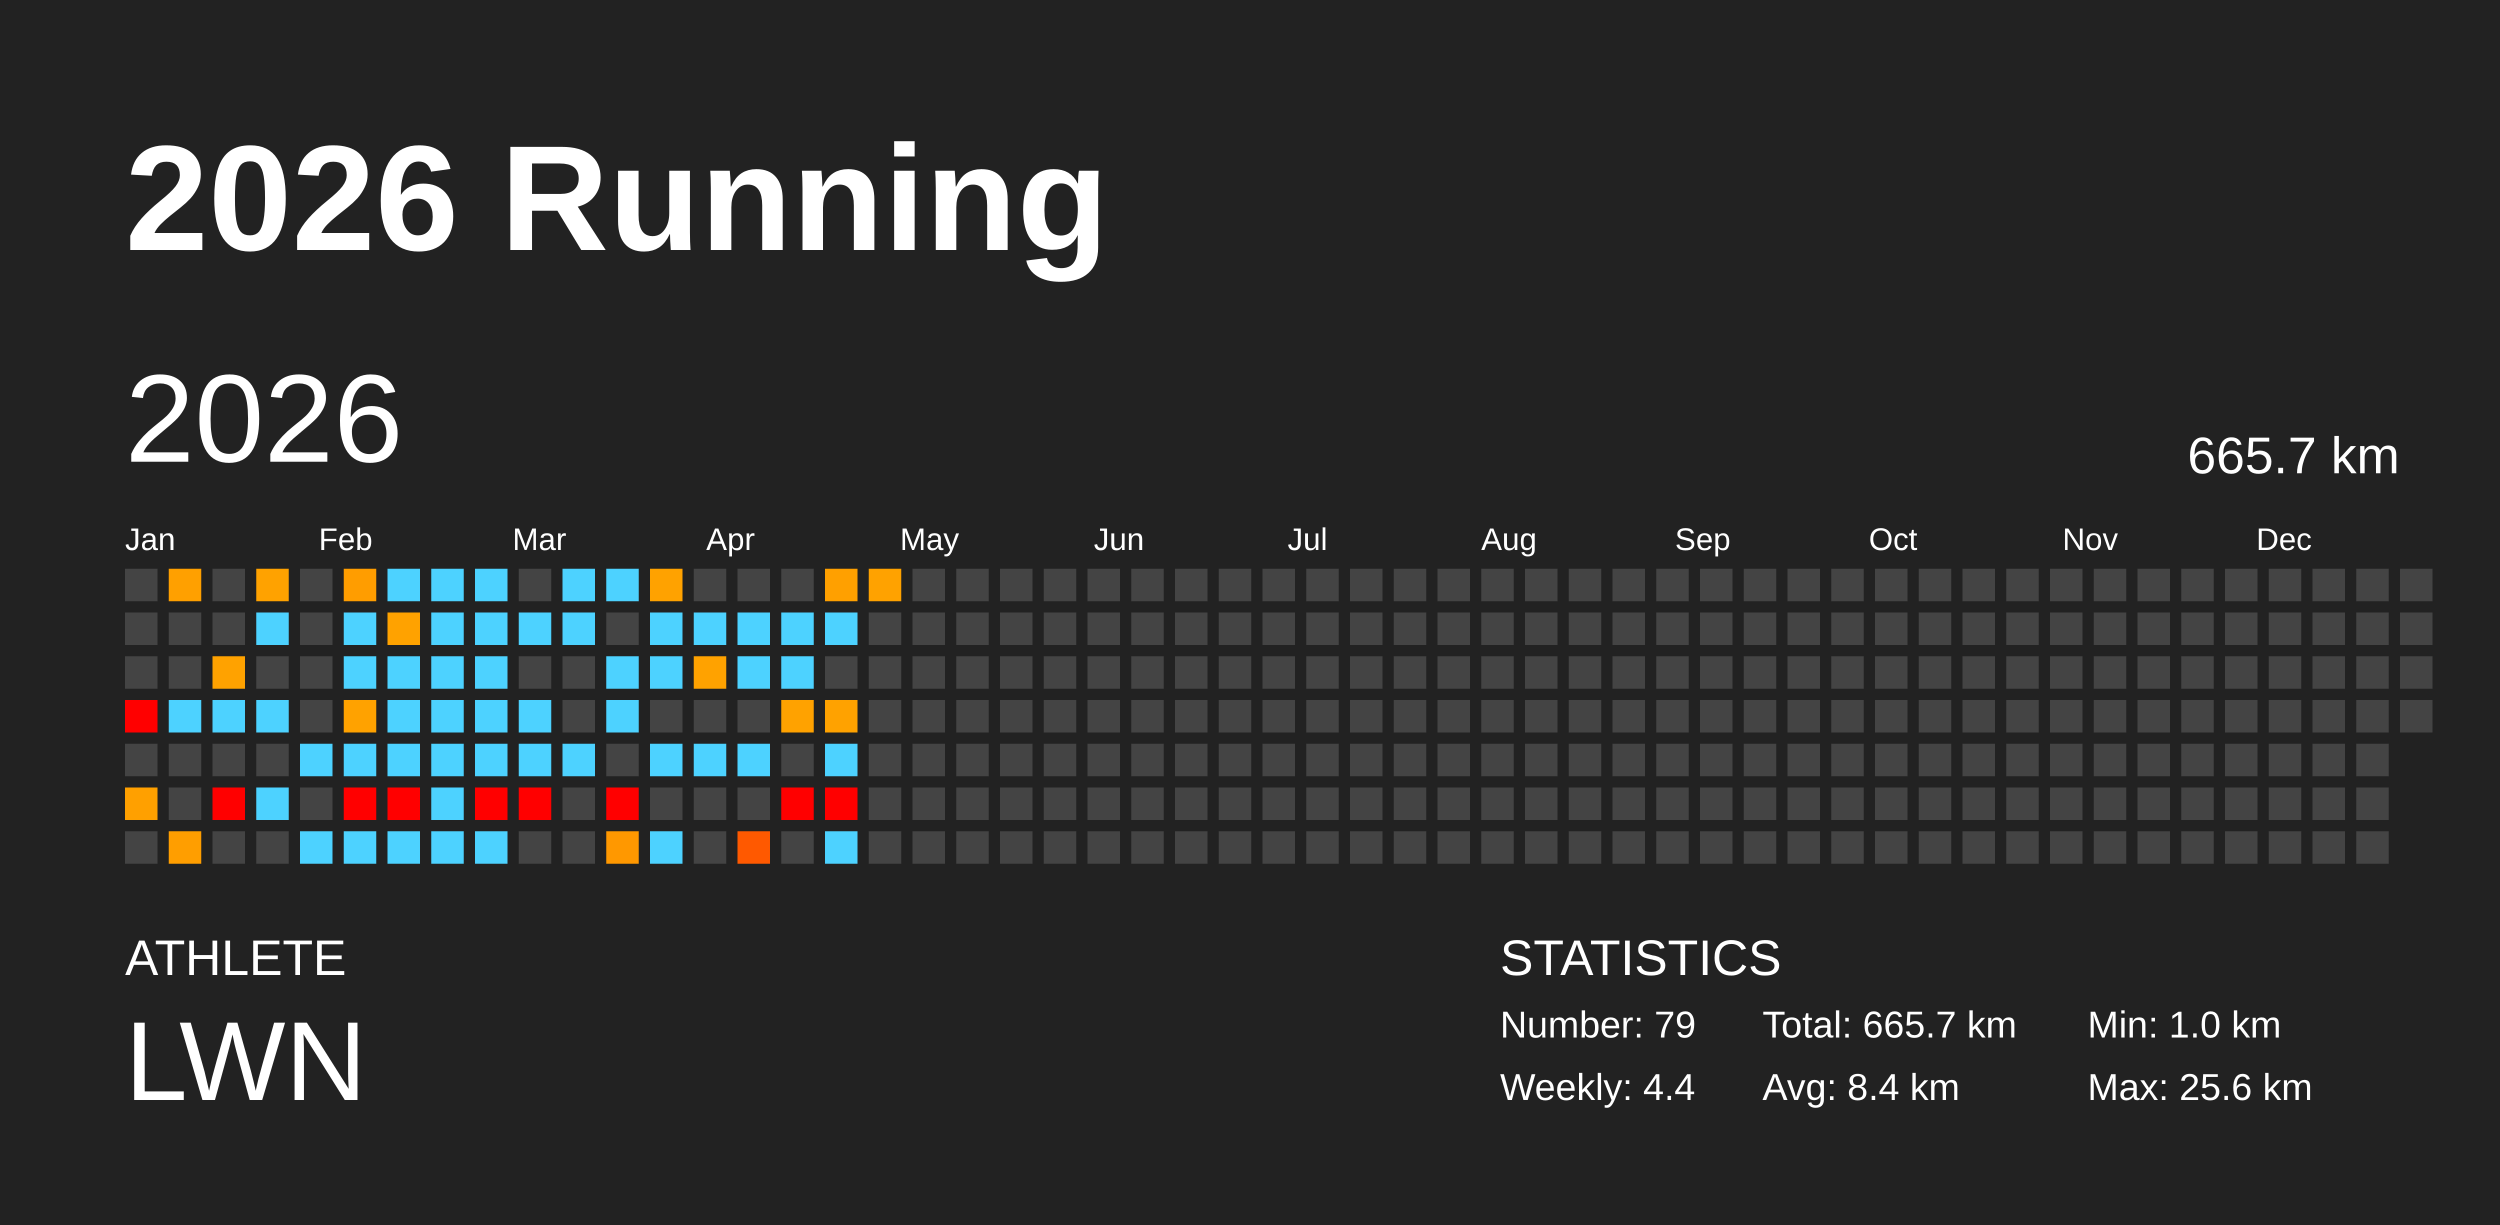
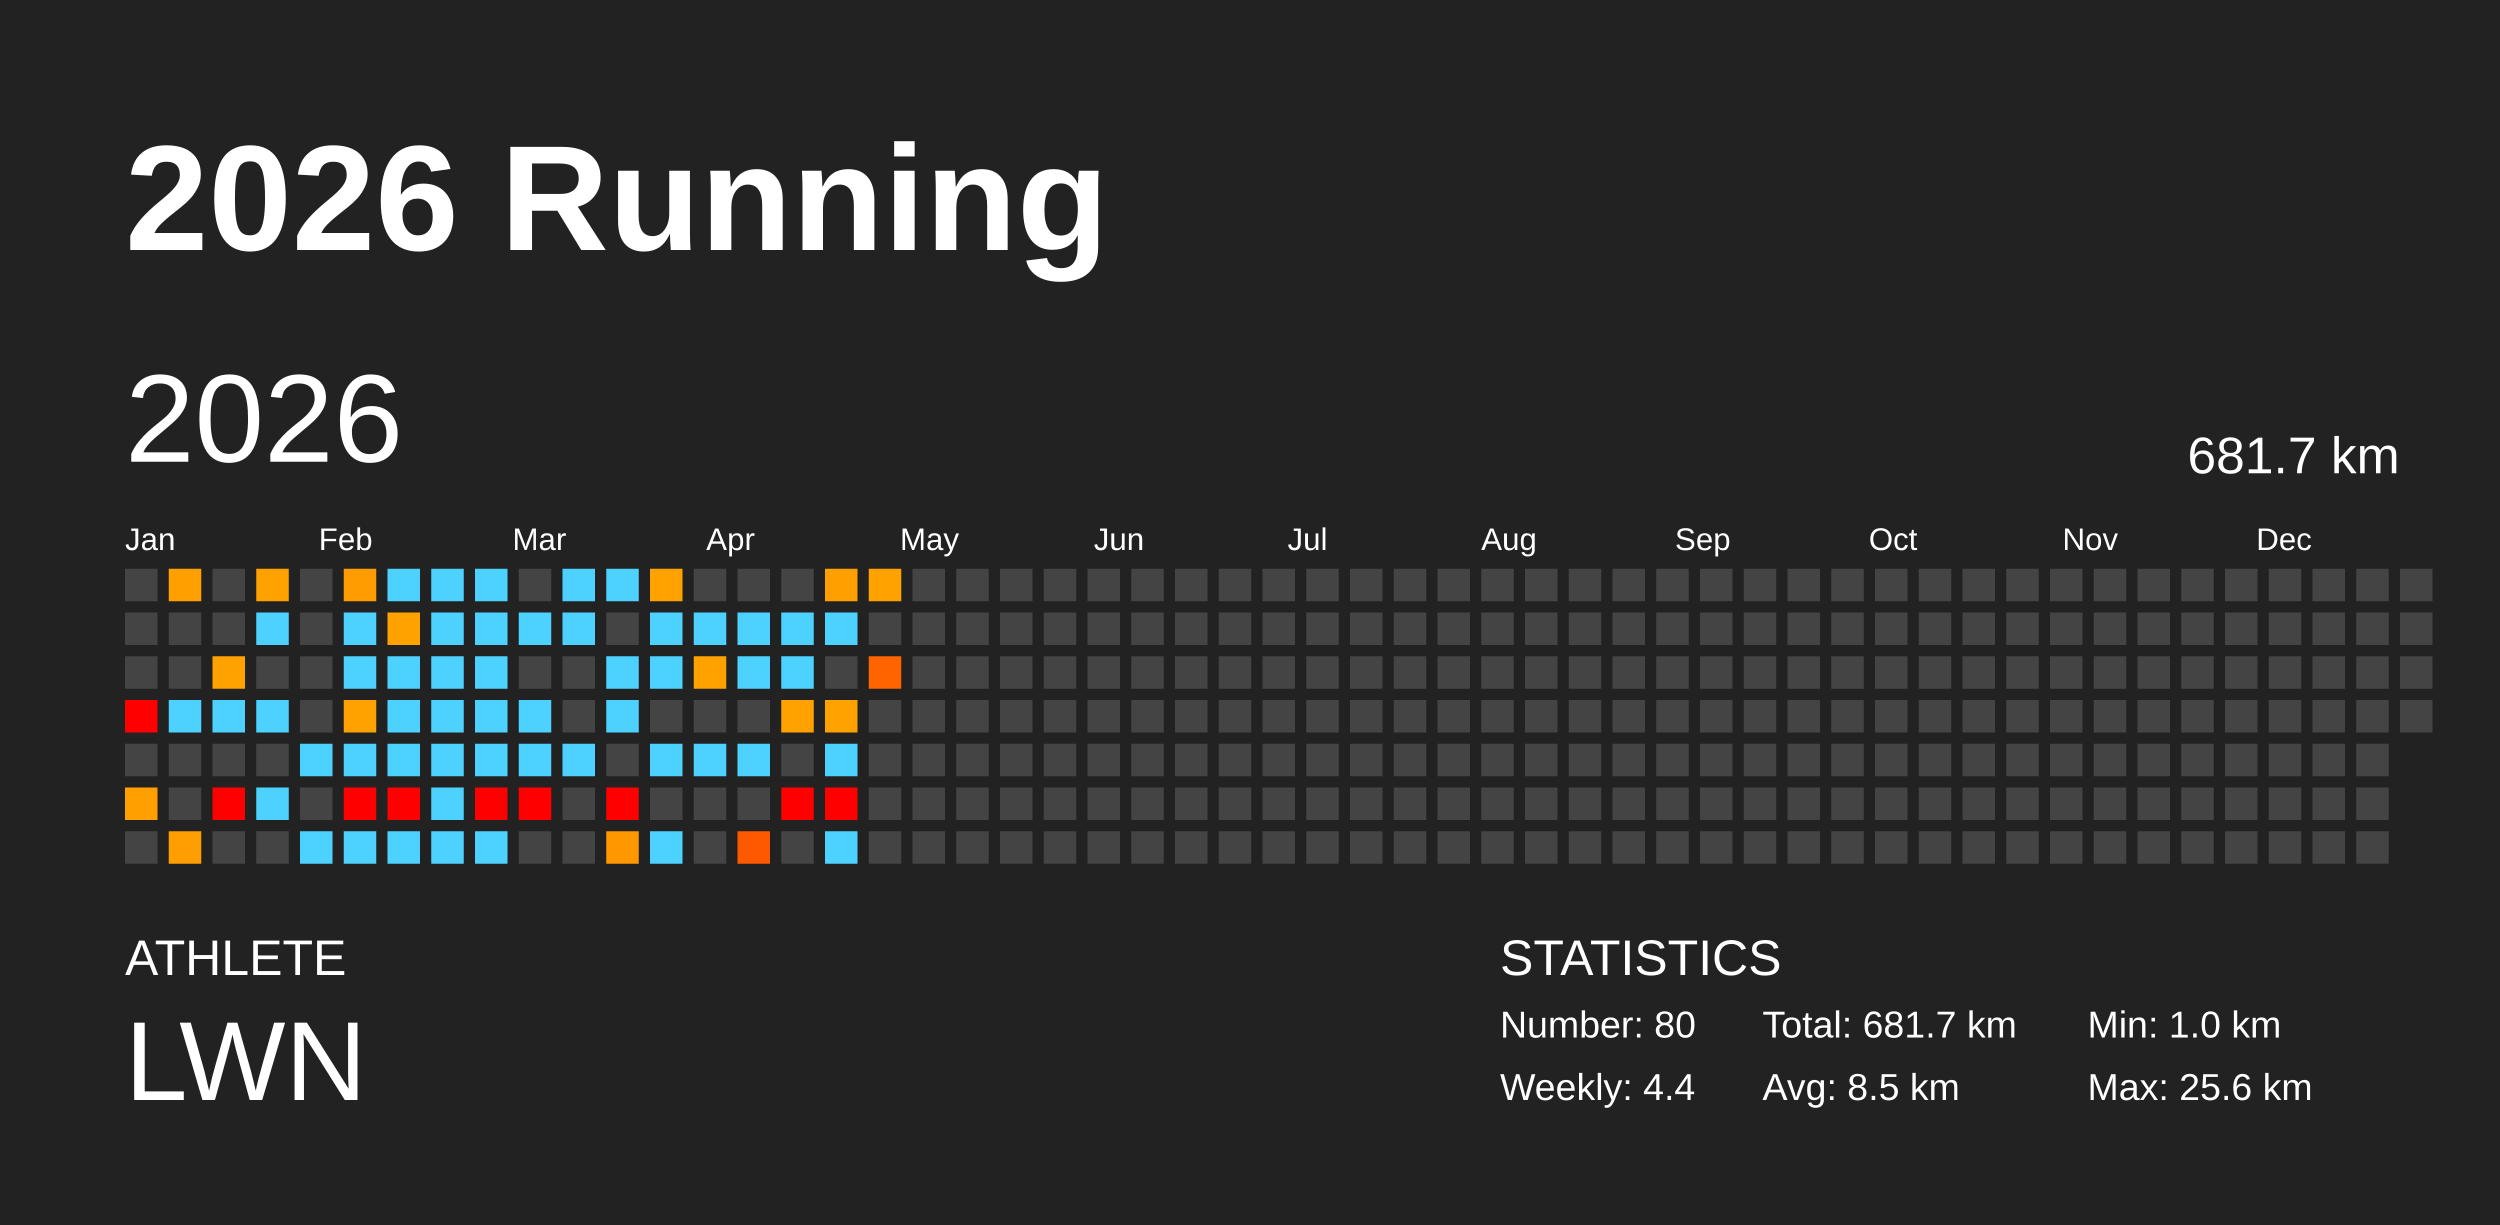
<svg xmlns="http://www.w3.org/2000/svg" baseProfile="full" height="98mm" version="1.1" viewBox="0,0,200,98" width="200mm">
  <defs />
  <rect fill="#222222" height="98" width="200" x="0" y="0" />
  <text fill="#FFFFFF" style="font-size:12px; font-family:Arial; font-weight:bold;" x="10" y="20">2026 Running</text>
  <text fill="#FFFFFF" style="font-size:4px; font-family:Arial" x="10" y="78">ATHLETE</text>
  <text fill="#FFFFFF" style="font-size:9px; font-family:Arial" x="10" y="88">LWN</text>
  <text fill="#FFFFFF" style="font-size:4px; font-family:Arial" x="120" y="78">STATISTICS</text>
-   <text fill="#FFFFFF" style="font-size:3px; font-family:Arial" x="120" y="83">Number: 79</text>
+   <text fill="#FFFFFF" style="font-size:3px; font-family:Arial" x="120" y="83">Number: 80</text>
  <text fill="#FFFFFF" style="font-size:3px; font-family:Arial" x="120" y="88">Weekly: 4.4</text>
-   <text fill="#FFFFFF" style="font-size:3px; font-family:Arial" x="141" y="83">Total: 665.7 km</text>
-   <text fill="#FFFFFF" style="font-size:3px; font-family:Arial" x="141" y="88">Avg: 8.4 km</text>
+   <text fill="#FFFFFF" style="font-size:3px; font-family:Arial" x="141" y="83">Total: 681.7 km</text>
+   <text fill="#FFFFFF" style="font-size:3px; font-family:Arial" x="141" y="88">Avg: 8.5 km</text>
  <text fill="#FFFFFF" style="font-size:3px; font-family:Arial" x="167" y="83">Min: 1.0 km</text>
  <text fill="#FFFFFF" style="font-size:3px; font-family:Arial" x="167" y="88">Max: 25.6 km</text>
  <text dominant-baseline="hanging" fill="#FFFFFF" style="font-size:10.0px; font-family:Arial;" x="10" y="30">2026</text>
-   <text dominant-baseline="hanging" fill="#FFFFFF" style="font-size:4.125px; font-family:Arial;" x="175" y="35">665.7 km</text>
+   <text dominant-baseline="hanging" fill="#FFFFFF" style="font-size:4.125px; font-family:Arial;" x="175" y="35">681.7 km</text>
  <text fill="#FFFFFF" style="font-size:2.5px; font-family:Arial" x="10.0" y="44">Jan</text>
  <text fill="#FFFFFF" style="font-size:2.5px; font-family:Arial" x="25.5" y="44">Feb</text>
  <text fill="#FFFFFF" style="font-size:2.5px; font-family:Arial" x="41.0" y="44">Mar</text>
  <text fill="#FFFFFF" style="font-size:2.5px; font-family:Arial" x="56.5" y="44">Apr</text>
  <text fill="#FFFFFF" style="font-size:2.5px; font-family:Arial" x="72.0" y="44">May</text>
  <text fill="#FFFFFF" style="font-size:2.5px; font-family:Arial" x="87.5" y="44">Jun</text>
  <text fill="#FFFFFF" style="font-size:2.5px; font-family:Arial" x="103.0" y="44">Jul</text>
  <text fill="#FFFFFF" style="font-size:2.5px; font-family:Arial" x="118.5" y="44">Aug</text>
  <text fill="#FFFFFF" style="font-size:2.5px; font-family:Arial" x="134.0" y="44">Sep</text>
  <text fill="#FFFFFF" style="font-size:2.5px; font-family:Arial" x="149.5" y="44">Oct</text>
  <text fill="#FFFFFF" style="font-size:2.5px; font-family:Arial" x="165.0" y="44">Nov</text>
  <text fill="#FFFFFF" style="font-size:2.5px; font-family:Arial" x="180.5" y="44">Dec</text>
  <rect fill="#444444" height="2.6" width="2.6" x="10.0" y="45.5" />
  <rect fill="#444444" height="2.6" width="2.6" x="10.0" y="49.0" />
  <rect fill="#444444" height="2.6" width="2.6" x="10.0" y="52.5" />
  <rect fill="red" height="2.6" width="2.6" x="10.0" y="56.0" />
  <rect fill="#444444" height="2.6" width="2.6" x="10.0" y="59.5" />
  <rect fill="#ffa000" height="2.6" width="2.6" x="10.0" y="63.0" />
  <rect fill="#444444" height="2.6" width="2.6" x="10.0" y="66.5" />
  <rect fill="#ffa000" height="2.6" width="2.6" x="13.5" y="45.5" />
  <rect fill="#444444" height="2.6" width="2.6" x="13.5" y="49.0" />
  <rect fill="#444444" height="2.6" width="2.6" x="13.5" y="52.5" />
  <rect fill="#4dd2ff" height="2.6" width="2.6" x="13.5" y="56.0" />
  <rect fill="#444444" height="2.6" width="2.6" x="13.5" y="59.5" />
  <rect fill="#444444" height="2.6" width="2.6" x="13.5" y="63.0" />
  <rect fill="#ff9e00" height="2.6" width="2.6" x="13.5" y="66.5" />
  <rect fill="#444444" height="2.6" width="2.6" x="17.0" y="45.5" />
  <rect fill="#444444" height="2.6" width="2.6" x="17.0" y="49.0" />
  <rect fill="#ffa200" height="2.6" width="2.6" x="17.0" y="52.5" />
  <rect fill="#4dd2ff" height="2.6" width="2.6" x="17.0" y="56.0" />
  <rect fill="#444444" height="2.6" width="2.6" x="17.0" y="59.5" />
  <rect fill="red" height="2.6" width="2.6" x="17.0" y="63.0" />
  <rect fill="#444444" height="2.6" width="2.6" x="17.0" y="66.5" />
  <rect fill="#ffa200" height="2.6" width="2.6" x="20.5" y="45.5" />
  <rect fill="#4dd2ff" height="2.6" width="2.6" x="20.5" y="49.0" />
  <rect fill="#444444" height="2.6" width="2.6" x="20.5" y="52.5" />
  <rect fill="#4dd2ff" height="2.6" width="2.6" x="20.5" y="56.0" />
  <rect fill="#444444" height="2.6" width="2.6" x="20.5" y="59.5" />
  <rect fill="#4dd2ff" height="2.6" width="2.6" x="20.5" y="63.0" />
  <rect fill="#444444" height="2.6" width="2.6" x="20.5" y="66.5" />
  <rect fill="#444444" height="2.6" width="2.6" x="24.0" y="45.5" />
  <rect fill="#444444" height="2.6" width="2.6" x="24.0" y="49.0" />
  <rect fill="#444444" height="2.6" width="2.6" x="24.0" y="52.5" />
  <rect fill="#444444" height="2.6" width="2.6" x="24.0" y="56.0" />
  <rect fill="#4dd2ff" height="2.6" width="2.6" x="24.0" y="59.5" />
  <rect fill="#444444" height="2.6" width="2.6" x="24.0" y="63.0" />
  <rect fill="#4dd2ff" height="2.6" width="2.6" x="24.0" y="66.5" />
  <rect fill="#ff9d00" height="2.6" width="2.6" x="27.5" y="45.5" />
  <rect fill="#4dd2ff" height="2.6" width="2.6" x="27.5" y="49.0" />
  <rect fill="#4dd2ff" height="2.6" width="2.6" x="27.5" y="52.5" />
  <rect fill="#ffa200" height="2.6" width="2.6" x="27.5" y="56.0" />
  <rect fill="#4dd2ff" height="2.6" width="2.6" x="27.5" y="59.5" />
  <rect fill="red" height="2.6" width="2.6" x="27.5" y="63.0" />
  <rect fill="#4dd2ff" height="2.6" width="2.6" x="27.5" y="66.5" />
  <rect fill="#4dd2ff" height="2.6" width="2.6" x="31.0" y="45.5" />
  <rect fill="#ffa200" height="2.6" width="2.6" x="31.0" y="49.0" />
  <rect fill="#4dd2ff" height="2.6" width="2.6" x="31.0" y="52.5" />
  <rect fill="#4dd2ff" height="2.6" width="2.6" x="31.0" y="56.0" />
  <rect fill="#4dd2ff" height="2.6" width="2.6" x="31.0" y="59.5" />
  <rect fill="red" height="2.6" width="2.6" x="31.0" y="63.0" />
  <rect fill="#4dd2ff" height="2.6" width="2.6" x="31.0" y="66.5" />
  <rect fill="#4dd2ff" height="2.6" width="2.6" x="34.5" y="45.5" />
  <rect fill="#4dd2ff" height="2.6" width="2.6" x="34.5" y="49.0" />
  <rect fill="#4dd2ff" height="2.6" width="2.6" x="34.5" y="52.5" />
  <rect fill="#4dd2ff" height="2.6" width="2.6" x="34.5" y="56.0" />
  <rect fill="#4dd2ff" height="2.6" width="2.6" x="34.5" y="59.5" />
  <rect fill="#4dd2ff" height="2.6" width="2.6" x="34.5" y="63.0" />
  <rect fill="#4dd2ff" height="2.6" width="2.6" x="34.5" y="66.5" />
  <rect fill="#4dd2ff" height="2.6" width="2.6" x="38.0" y="45.5" />
  <rect fill="#4dd2ff" height="2.6" width="2.6" x="38.0" y="49.0" />
  <rect fill="#4dd2ff" height="2.6" width="2.6" x="38.0" y="52.5" />
  <rect fill="#4dd2ff" height="2.6" width="2.6" x="38.0" y="56.0" />
  <rect fill="#4dd2ff" height="2.6" width="2.6" x="38.0" y="59.5" />
  <rect fill="red" height="2.6" width="2.6" x="38.0" y="63.0" />
  <rect fill="#4dd2ff" height="2.6" width="2.6" x="38.0" y="66.5" />
  <rect fill="#444444" height="2.6" width="2.6" x="41.5" y="45.5" />
  <rect fill="#4dd2ff" height="2.6" width="2.6" x="41.5" y="49.0" />
  <rect fill="#444444" height="2.6" width="2.6" x="41.5" y="52.5" />
  <rect fill="#4dd2ff" height="2.6" width="2.6" x="41.5" y="56.0" />
  <rect fill="#4dd2ff" height="2.6" width="2.6" x="41.5" y="59.5" />
  <rect fill="red" height="2.6" width="2.6" x="41.5" y="63.0" />
  <rect fill="#444444" height="2.6" width="2.6" x="41.5" y="66.5" />
  <rect fill="#4dd2ff" height="2.6" width="2.6" x="45.0" y="45.5" />
  <rect fill="#4dd2ff" height="2.6" width="2.6" x="45.0" y="49.0" />
  <rect fill="#444444" height="2.6" width="2.6" x="45.0" y="52.5" />
  <rect fill="#444444" height="2.6" width="2.6" x="45.0" y="56.0" />
  <rect fill="#4dd2ff" height="2.6" width="2.6" x="45.0" y="59.5" />
  <rect fill="#444444" height="2.6" width="2.6" x="45.0" y="63.0" />
  <rect fill="#444444" height="2.6" width="2.6" x="45.0" y="66.5" />
  <rect fill="#4dd2ff" height="2.6" width="2.6" x="48.5" y="45.5" />
  <rect fill="#444444" height="2.6" width="2.6" x="48.5" y="49.0" />
  <rect fill="#4dd2ff" height="2.6" width="2.6" x="48.5" y="52.5" />
  <rect fill="#4dd2ff" height="2.6" width="2.6" x="48.5" y="56.0" />
  <rect fill="#444444" height="2.6" width="2.6" x="48.5" y="59.5" />
  <rect fill="red" height="2.6" width="2.6" x="48.5" y="63.0" />
  <rect fill="#ff9800" height="2.6" width="2.6" x="48.5" y="66.5" />
  <rect fill="#ffa200" height="2.6" width="2.6" x="52.0" y="45.5" />
  <rect fill="#4dd2ff" height="2.6" width="2.6" x="52.0" y="49.0" />
  <rect fill="#4dd2ff" height="2.6" width="2.6" x="52.0" y="52.5" />
  <rect fill="#444444" height="2.6" width="2.6" x="52.0" y="56.0" />
  <rect fill="#4dd2ff" height="2.6" width="2.6" x="52.0" y="59.5" />
  <rect fill="#444444" height="2.6" width="2.6" x="52.0" y="63.0" />
  <rect fill="#4dd2ff" height="2.6" width="2.6" x="52.0" y="66.5" />
  <rect fill="#444444" height="2.6" width="2.6" x="55.5" y="45.5" />
  <rect fill="#4dd2ff" height="2.6" width="2.6" x="55.5" y="49.0" />
  <rect fill="#ffa200" height="2.6" width="2.6" x="55.5" y="52.5" />
  <rect fill="#444444" height="2.6" width="2.6" x="55.5" y="56.0" />
  <rect fill="#4dd2ff" height="2.6" width="2.6" x="55.5" y="59.5" />
  <rect fill="#444444" height="2.6" width="2.6" x="55.5" y="63.0" />
  <rect fill="#444444" height="2.6" width="2.6" x="55.5" y="66.5" />
  <rect fill="#444444" height="2.6" width="2.6" x="59.0" y="45.5" />
  <rect fill="#4dd2ff" height="2.6" width="2.6" x="59.0" y="49.0" />
  <rect fill="#4dd2ff" height="2.6" width="2.6" x="59.0" y="52.5" />
  <rect fill="#444444" height="2.6" width="2.6" x="59.0" y="56.0" />
  <rect fill="#4dd2ff" height="2.6" width="2.6" x="59.0" y="59.5" />
  <rect fill="#444444" height="2.6" width="2.6" x="59.0" y="63.0" />
  <rect fill="#ff5900" height="2.6" width="2.6" x="59.0" y="66.5" />
  <rect fill="#444444" height="2.6" width="2.6" x="62.5" y="45.5" />
  <rect fill="#4dd2ff" height="2.6" width="2.6" x="62.5" y="49.0" />
  <rect fill="#4dd2ff" height="2.6" width="2.6" x="62.5" y="52.5" />
  <rect fill="#ffa200" height="2.6" width="2.6" x="62.5" y="56.0" />
  <rect fill="#444444" height="2.6" width="2.6" x="62.5" y="59.5" />
  <rect fill="red" height="2.6" width="2.6" x="62.5" y="63.0" />
  <rect fill="#444444" height="2.6" width="2.6" x="62.5" y="66.5" />
  <rect fill="#ffa000" height="2.6" width="2.6" x="66.0" y="45.5" />
  <rect fill="#4dd2ff" height="2.6" width="2.6" x="66.0" y="49.0" />
  <rect fill="#444444" height="2.6" width="2.6" x="66.0" y="52.5" />
  <rect fill="#ffa200" height="2.6" width="2.6" x="66.0" y="56.0" />
  <rect fill="#4dd2ff" height="2.6" width="2.6" x="66.0" y="59.5" />
  <rect fill="red" height="2.6" width="2.6" x="66.0" y="63.0" />
  <rect fill="#4dd2ff" height="2.6" width="2.6" x="66.0" y="66.5" />
  <rect fill="#ffa200" height="2.6" width="2.6" x="69.5" y="45.5" />
  <rect fill="#444444" height="2.6" width="2.6" x="69.5" y="49.0" />
-   <rect fill="#444444" height="2.6" width="2.6" x="69.5" y="52.5" />
+   <rect fill="#ff6400" height="2.6" width="2.6" x="69.5" y="52.5" />
  <rect fill="#444444" height="2.6" width="2.6" x="69.5" y="56.0" />
  <rect fill="#444444" height="2.6" width="2.6" x="69.5" y="59.5" />
  <rect fill="#444444" height="2.6" width="2.6" x="69.5" y="63.0" />
  <rect fill="#444444" height="2.6" width="2.6" x="69.5" y="66.5" />
  <rect fill="#444444" height="2.6" width="2.6" x="73.0" y="45.5" />
  <rect fill="#444444" height="2.6" width="2.6" x="73.0" y="49.0" />
  <rect fill="#444444" height="2.6" width="2.6" x="73.0" y="52.5" />
  <rect fill="#444444" height="2.6" width="2.6" x="73.0" y="56.0" />
  <rect fill="#444444" height="2.6" width="2.6" x="73.0" y="59.5" />
  <rect fill="#444444" height="2.6" width="2.6" x="73.0" y="63.0" />
  <rect fill="#444444" height="2.6" width="2.6" x="73.0" y="66.5" />
  <rect fill="#444444" height="2.6" width="2.6" x="76.5" y="45.5" />
  <rect fill="#444444" height="2.6" width="2.6" x="76.5" y="49.0" />
  <rect fill="#444444" height="2.6" width="2.6" x="76.5" y="52.5" />
  <rect fill="#444444" height="2.6" width="2.6" x="76.5" y="56.0" />
  <rect fill="#444444" height="2.6" width="2.6" x="76.5" y="59.5" />
  <rect fill="#444444" height="2.6" width="2.6" x="76.5" y="63.0" />
  <rect fill="#444444" height="2.6" width="2.6" x="76.5" y="66.5" />
  <rect fill="#444444" height="2.6" width="2.6" x="80.0" y="45.5" />
  <rect fill="#444444" height="2.6" width="2.6" x="80.0" y="49.0" />
  <rect fill="#444444" height="2.6" width="2.6" x="80.0" y="52.5" />
  <rect fill="#444444" height="2.6" width="2.6" x="80.0" y="56.0" />
  <rect fill="#444444" height="2.6" width="2.6" x="80.0" y="59.5" />
  <rect fill="#444444" height="2.6" width="2.6" x="80.0" y="63.0" />
  <rect fill="#444444" height="2.6" width="2.6" x="80.0" y="66.5" />
  <rect fill="#444444" height="2.6" width="2.6" x="83.5" y="45.5" />
  <rect fill="#444444" height="2.6" width="2.6" x="83.5" y="49.0" />
  <rect fill="#444444" height="2.6" width="2.6" x="83.5" y="52.5" />
  <rect fill="#444444" height="2.6" width="2.6" x="83.5" y="56.0" />
  <rect fill="#444444" height="2.6" width="2.6" x="83.5" y="59.5" />
  <rect fill="#444444" height="2.6" width="2.6" x="83.5" y="63.0" />
  <rect fill="#444444" height="2.6" width="2.6" x="83.5" y="66.5" />
  <rect fill="#444444" height="2.6" width="2.6" x="87.0" y="45.5" />
  <rect fill="#444444" height="2.6" width="2.6" x="87.0" y="49.0" />
  <rect fill="#444444" height="2.6" width="2.6" x="87.0" y="52.5" />
  <rect fill="#444444" height="2.6" width="2.6" x="87.0" y="56.0" />
  <rect fill="#444444" height="2.6" width="2.6" x="87.0" y="59.5" />
  <rect fill="#444444" height="2.6" width="2.6" x="87.0" y="63.0" />
  <rect fill="#444444" height="2.6" width="2.6" x="87.0" y="66.5" />
  <rect fill="#444444" height="2.6" width="2.6" x="90.5" y="45.5" />
  <rect fill="#444444" height="2.6" width="2.6" x="90.5" y="49.0" />
  <rect fill="#444444" height="2.6" width="2.6" x="90.5" y="52.5" />
  <rect fill="#444444" height="2.6" width="2.6" x="90.5" y="56.0" />
  <rect fill="#444444" height="2.6" width="2.6" x="90.5" y="59.5" />
  <rect fill="#444444" height="2.6" width="2.6" x="90.5" y="63.0" />
  <rect fill="#444444" height="2.6" width="2.6" x="90.5" y="66.5" />
  <rect fill="#444444" height="2.6" width="2.6" x="94.0" y="45.5" />
  <rect fill="#444444" height="2.6" width="2.6" x="94.0" y="49.0" />
  <rect fill="#444444" height="2.6" width="2.6" x="94.0" y="52.5" />
  <rect fill="#444444" height="2.6" width="2.6" x="94.0" y="56.0" />
  <rect fill="#444444" height="2.6" width="2.6" x="94.0" y="59.5" />
  <rect fill="#444444" height="2.6" width="2.6" x="94.0" y="63.0" />
  <rect fill="#444444" height="2.6" width="2.6" x="94.0" y="66.5" />
  <rect fill="#444444" height="2.6" width="2.6" x="97.5" y="45.5" />
  <rect fill="#444444" height="2.6" width="2.6" x="97.5" y="49.0" />
  <rect fill="#444444" height="2.6" width="2.6" x="97.5" y="52.5" />
  <rect fill="#444444" height="2.6" width="2.6" x="97.5" y="56.0" />
  <rect fill="#444444" height="2.6" width="2.6" x="97.5" y="59.5" />
  <rect fill="#444444" height="2.6" width="2.6" x="97.5" y="63.0" />
  <rect fill="#444444" height="2.6" width="2.6" x="97.5" y="66.5" />
  <rect fill="#444444" height="2.6" width="2.6" x="101.0" y="45.5" />
  <rect fill="#444444" height="2.6" width="2.6" x="101.0" y="49.0" />
  <rect fill="#444444" height="2.6" width="2.6" x="101.0" y="52.5" />
  <rect fill="#444444" height="2.6" width="2.6" x="101.0" y="56.0" />
  <rect fill="#444444" height="2.6" width="2.6" x="101.0" y="59.5" />
  <rect fill="#444444" height="2.6" width="2.6" x="101.0" y="63.0" />
  <rect fill="#444444" height="2.6" width="2.6" x="101.0" y="66.5" />
  <rect fill="#444444" height="2.6" width="2.6" x="104.5" y="45.5" />
  <rect fill="#444444" height="2.6" width="2.6" x="104.5" y="49.0" />
  <rect fill="#444444" height="2.6" width="2.6" x="104.5" y="52.5" />
  <rect fill="#444444" height="2.6" width="2.6" x="104.5" y="56.0" />
  <rect fill="#444444" height="2.6" width="2.6" x="104.5" y="59.5" />
  <rect fill="#444444" height="2.6" width="2.6" x="104.5" y="63.0" />
  <rect fill="#444444" height="2.6" width="2.6" x="104.5" y="66.5" />
  <rect fill="#444444" height="2.6" width="2.6" x="108.0" y="45.5" />
  <rect fill="#444444" height="2.6" width="2.6" x="108.0" y="49.0" />
  <rect fill="#444444" height="2.6" width="2.6" x="108.0" y="52.5" />
  <rect fill="#444444" height="2.6" width="2.6" x="108.0" y="56.0" />
  <rect fill="#444444" height="2.6" width="2.6" x="108.0" y="59.5" />
  <rect fill="#444444" height="2.6" width="2.6" x="108.0" y="63.0" />
  <rect fill="#444444" height="2.6" width="2.6" x="108.0" y="66.5" />
  <rect fill="#444444" height="2.6" width="2.6" x="111.5" y="45.5" />
  <rect fill="#444444" height="2.6" width="2.6" x="111.5" y="49.0" />
  <rect fill="#444444" height="2.6" width="2.6" x="111.5" y="52.5" />
  <rect fill="#444444" height="2.6" width="2.6" x="111.5" y="56.0" />
  <rect fill="#444444" height="2.6" width="2.6" x="111.5" y="59.5" />
  <rect fill="#444444" height="2.6" width="2.6" x="111.5" y="63.0" />
  <rect fill="#444444" height="2.6" width="2.6" x="111.5" y="66.5" />
  <rect fill="#444444" height="2.6" width="2.6" x="115.0" y="45.5" />
  <rect fill="#444444" height="2.6" width="2.6" x="115.0" y="49.0" />
  <rect fill="#444444" height="2.6" width="2.6" x="115.0" y="52.5" />
  <rect fill="#444444" height="2.6" width="2.6" x="115.0" y="56.0" />
  <rect fill="#444444" height="2.6" width="2.6" x="115.0" y="59.5" />
  <rect fill="#444444" height="2.6" width="2.6" x="115.0" y="63.0" />
  <rect fill="#444444" height="2.6" width="2.6" x="115.0" y="66.5" />
  <rect fill="#444444" height="2.6" width="2.6" x="118.5" y="45.5" />
  <rect fill="#444444" height="2.6" width="2.6" x="118.5" y="49.0" />
  <rect fill="#444444" height="2.6" width="2.6" x="118.5" y="52.5" />
  <rect fill="#444444" height="2.6" width="2.6" x="118.5" y="56.0" />
  <rect fill="#444444" height="2.6" width="2.6" x="118.5" y="59.5" />
  <rect fill="#444444" height="2.6" width="2.6" x="118.5" y="63.0" />
  <rect fill="#444444" height="2.6" width="2.6" x="118.5" y="66.5" />
  <rect fill="#444444" height="2.6" width="2.6" x="122.0" y="45.5" />
  <rect fill="#444444" height="2.6" width="2.6" x="122.0" y="49.0" />
  <rect fill="#444444" height="2.6" width="2.6" x="122.0" y="52.5" />
  <rect fill="#444444" height="2.6" width="2.6" x="122.0" y="56.0" />
  <rect fill="#444444" height="2.6" width="2.6" x="122.0" y="59.5" />
  <rect fill="#444444" height="2.6" width="2.6" x="122.0" y="63.0" />
  <rect fill="#444444" height="2.6" width="2.6" x="122.0" y="66.5" />
  <rect fill="#444444" height="2.6" width="2.6" x="125.5" y="45.5" />
  <rect fill="#444444" height="2.6" width="2.6" x="125.5" y="49.0" />
  <rect fill="#444444" height="2.6" width="2.6" x="125.5" y="52.5" />
  <rect fill="#444444" height="2.6" width="2.6" x="125.5" y="56.0" />
  <rect fill="#444444" height="2.6" width="2.6" x="125.5" y="59.5" />
  <rect fill="#444444" height="2.6" width="2.6" x="125.5" y="63.0" />
  <rect fill="#444444" height="2.6" width="2.6" x="125.5" y="66.5" />
  <rect fill="#444444" height="2.6" width="2.6" x="129.0" y="45.5" />
  <rect fill="#444444" height="2.6" width="2.6" x="129.0" y="49.0" />
  <rect fill="#444444" height="2.6" width="2.6" x="129.0" y="52.5" />
  <rect fill="#444444" height="2.6" width="2.6" x="129.0" y="56.0" />
  <rect fill="#444444" height="2.6" width="2.6" x="129.0" y="59.5" />
  <rect fill="#444444" height="2.6" width="2.6" x="129.0" y="63.0" />
  <rect fill="#444444" height="2.6" width="2.6" x="129.0" y="66.5" />
  <rect fill="#444444" height="2.6" width="2.6" x="132.5" y="45.5" />
  <rect fill="#444444" height="2.6" width="2.6" x="132.5" y="49.0" />
  <rect fill="#444444" height="2.6" width="2.6" x="132.5" y="52.5" />
  <rect fill="#444444" height="2.6" width="2.6" x="132.5" y="56.0" />
  <rect fill="#444444" height="2.6" width="2.6" x="132.5" y="59.5" />
  <rect fill="#444444" height="2.6" width="2.6" x="132.5" y="63.0" />
  <rect fill="#444444" height="2.6" width="2.6" x="132.5" y="66.5" />
  <rect fill="#444444" height="2.6" width="2.6" x="136.0" y="45.5" />
  <rect fill="#444444" height="2.6" width="2.6" x="136.0" y="49.0" />
  <rect fill="#444444" height="2.6" width="2.6" x="136.0" y="52.5" />
  <rect fill="#444444" height="2.6" width="2.6" x="136.0" y="56.0" />
  <rect fill="#444444" height="2.6" width="2.6" x="136.0" y="59.5" />
  <rect fill="#444444" height="2.6" width="2.6" x="136.0" y="63.0" />
  <rect fill="#444444" height="2.6" width="2.6" x="136.0" y="66.5" />
  <rect fill="#444444" height="2.6" width="2.6" x="139.5" y="45.5" />
  <rect fill="#444444" height="2.6" width="2.6" x="139.5" y="49.0" />
  <rect fill="#444444" height="2.6" width="2.6" x="139.5" y="52.5" />
  <rect fill="#444444" height="2.6" width="2.6" x="139.5" y="56.0" />
  <rect fill="#444444" height="2.6" width="2.6" x="139.5" y="59.5" />
  <rect fill="#444444" height="2.6" width="2.6" x="139.5" y="63.0" />
  <rect fill="#444444" height="2.6" width="2.6" x="139.5" y="66.5" />
  <rect fill="#444444" height="2.6" width="2.6" x="143.0" y="45.5" />
  <rect fill="#444444" height="2.6" width="2.6" x="143.0" y="49.0" />
  <rect fill="#444444" height="2.6" width="2.6" x="143.0" y="52.5" />
  <rect fill="#444444" height="2.6" width="2.6" x="143.0" y="56.0" />
  <rect fill="#444444" height="2.6" width="2.6" x="143.0" y="59.5" />
  <rect fill="#444444" height="2.6" width="2.6" x="143.0" y="63.0" />
  <rect fill="#444444" height="2.6" width="2.6" x="143.0" y="66.5" />
  <rect fill="#444444" height="2.6" width="2.6" x="146.5" y="45.5" />
  <rect fill="#444444" height="2.6" width="2.6" x="146.5" y="49.0" />
  <rect fill="#444444" height="2.6" width="2.6" x="146.5" y="52.5" />
  <rect fill="#444444" height="2.6" width="2.6" x="146.5" y="56.0" />
  <rect fill="#444444" height="2.6" width="2.6" x="146.5" y="59.5" />
  <rect fill="#444444" height="2.6" width="2.6" x="146.5" y="63.0" />
  <rect fill="#444444" height="2.6" width="2.6" x="146.5" y="66.5" />
  <rect fill="#444444" height="2.6" width="2.6" x="150.0" y="45.5" />
  <rect fill="#444444" height="2.6" width="2.6" x="150.0" y="49.0" />
  <rect fill="#444444" height="2.6" width="2.6" x="150.0" y="52.5" />
  <rect fill="#444444" height="2.6" width="2.6" x="150.0" y="56.0" />
  <rect fill="#444444" height="2.6" width="2.6" x="150.0" y="59.5" />
  <rect fill="#444444" height="2.6" width="2.6" x="150.0" y="63.0" />
  <rect fill="#444444" height="2.6" width="2.6" x="150.0" y="66.5" />
  <rect fill="#444444" height="2.6" width="2.6" x="153.5" y="45.5" />
  <rect fill="#444444" height="2.6" width="2.6" x="153.5" y="49.0" />
  <rect fill="#444444" height="2.6" width="2.6" x="153.5" y="52.5" />
  <rect fill="#444444" height="2.6" width="2.6" x="153.5" y="56.0" />
  <rect fill="#444444" height="2.6" width="2.6" x="153.5" y="59.5" />
  <rect fill="#444444" height="2.6" width="2.6" x="153.5" y="63.0" />
  <rect fill="#444444" height="2.6" width="2.6" x="153.5" y="66.5" />
  <rect fill="#444444" height="2.6" width="2.6" x="157.0" y="45.5" />
  <rect fill="#444444" height="2.6" width="2.6" x="157.0" y="49.0" />
  <rect fill="#444444" height="2.6" width="2.6" x="157.0" y="52.5" />
  <rect fill="#444444" height="2.6" width="2.6" x="157.0" y="56.0" />
  <rect fill="#444444" height="2.6" width="2.6" x="157.0" y="59.5" />
  <rect fill="#444444" height="2.6" width="2.6" x="157.0" y="63.0" />
  <rect fill="#444444" height="2.6" width="2.6" x="157.0" y="66.5" />
  <rect fill="#444444" height="2.6" width="2.6" x="160.5" y="45.5" />
  <rect fill="#444444" height="2.6" width="2.6" x="160.5" y="49.0" />
  <rect fill="#444444" height="2.6" width="2.6" x="160.5" y="52.5" />
  <rect fill="#444444" height="2.6" width="2.6" x="160.5" y="56.0" />
  <rect fill="#444444" height="2.6" width="2.6" x="160.5" y="59.5" />
  <rect fill="#444444" height="2.6" width="2.6" x="160.5" y="63.0" />
  <rect fill="#444444" height="2.6" width="2.6" x="160.5" y="66.5" />
  <rect fill="#444444" height="2.6" width="2.6" x="164.0" y="45.5" />
  <rect fill="#444444" height="2.6" width="2.6" x="164.0" y="49.0" />
  <rect fill="#444444" height="2.6" width="2.6" x="164.0" y="52.5" />
  <rect fill="#444444" height="2.6" width="2.6" x="164.0" y="56.0" />
  <rect fill="#444444" height="2.6" width="2.6" x="164.0" y="59.5" />
  <rect fill="#444444" height="2.6" width="2.6" x="164.0" y="63.0" />
  <rect fill="#444444" height="2.6" width="2.6" x="164.0" y="66.5" />
  <rect fill="#444444" height="2.6" width="2.6" x="167.5" y="45.5" />
  <rect fill="#444444" height="2.6" width="2.6" x="167.5" y="49.0" />
  <rect fill="#444444" height="2.6" width="2.6" x="167.5" y="52.5" />
  <rect fill="#444444" height="2.6" width="2.6" x="167.5" y="56.0" />
  <rect fill="#444444" height="2.6" width="2.6" x="167.5" y="59.5" />
  <rect fill="#444444" height="2.6" width="2.6" x="167.5" y="63.0" />
  <rect fill="#444444" height="2.6" width="2.6" x="167.5" y="66.5" />
  <rect fill="#444444" height="2.6" width="2.6" x="171.0" y="45.5" />
  <rect fill="#444444" height="2.6" width="2.6" x="171.0" y="49.0" />
  <rect fill="#444444" height="2.6" width="2.6" x="171.0" y="52.5" />
  <rect fill="#444444" height="2.6" width="2.6" x="171.0" y="56.0" />
  <rect fill="#444444" height="2.6" width="2.6" x="171.0" y="59.5" />
  <rect fill="#444444" height="2.6" width="2.6" x="171.0" y="63.0" />
  <rect fill="#444444" height="2.6" width="2.6" x="171.0" y="66.5" />
  <rect fill="#444444" height="2.6" width="2.6" x="174.5" y="45.5" />
  <rect fill="#444444" height="2.6" width="2.6" x="174.5" y="49.0" />
  <rect fill="#444444" height="2.6" width="2.6" x="174.5" y="52.5" />
  <rect fill="#444444" height="2.6" width="2.6" x="174.5" y="56.0" />
  <rect fill="#444444" height="2.6" width="2.6" x="174.5" y="59.5" />
  <rect fill="#444444" height="2.6" width="2.6" x="174.5" y="63.0" />
  <rect fill="#444444" height="2.6" width="2.6" x="174.5" y="66.5" />
  <rect fill="#444444" height="2.6" width="2.6" x="178.0" y="45.5" />
  <rect fill="#444444" height="2.6" width="2.6" x="178.0" y="49.0" />
  <rect fill="#444444" height="2.6" width="2.6" x="178.0" y="52.5" />
  <rect fill="#444444" height="2.6" width="2.6" x="178.0" y="56.0" />
  <rect fill="#444444" height="2.6" width="2.6" x="178.0" y="59.5" />
  <rect fill="#444444" height="2.6" width="2.6" x="178.0" y="63.0" />
  <rect fill="#444444" height="2.6" width="2.6" x="178.0" y="66.5" />
  <rect fill="#444444" height="2.6" width="2.6" x="181.5" y="45.5" />
  <rect fill="#444444" height="2.6" width="2.6" x="181.5" y="49.0" />
  <rect fill="#444444" height="2.6" width="2.6" x="181.5" y="52.5" />
  <rect fill="#444444" height="2.6" width="2.6" x="181.5" y="56.0" />
  <rect fill="#444444" height="2.6" width="2.6" x="181.5" y="59.5" />
  <rect fill="#444444" height="2.6" width="2.6" x="181.5" y="63.0" />
  <rect fill="#444444" height="2.6" width="2.6" x="181.5" y="66.5" />
  <rect fill="#444444" height="2.6" width="2.6" x="185.0" y="45.5" />
  <rect fill="#444444" height="2.6" width="2.6" x="185.0" y="49.0" />
  <rect fill="#444444" height="2.6" width="2.6" x="185.0" y="52.5" />
  <rect fill="#444444" height="2.6" width="2.6" x="185.0" y="56.0" />
  <rect fill="#444444" height="2.6" width="2.6" x="185.0" y="59.5" />
  <rect fill="#444444" height="2.6" width="2.6" x="185.0" y="63.0" />
  <rect fill="#444444" height="2.6" width="2.6" x="185.0" y="66.5" />
  <rect fill="#444444" height="2.6" width="2.6" x="188.5" y="45.5" />
  <rect fill="#444444" height="2.6" width="2.6" x="188.5" y="49.0" />
  <rect fill="#444444" height="2.6" width="2.6" x="188.5" y="52.5" />
  <rect fill="#444444" height="2.6" width="2.6" x="188.5" y="56.0" />
  <rect fill="#444444" height="2.6" width="2.6" x="188.5" y="59.5" />
  <rect fill="#444444" height="2.6" width="2.6" x="188.5" y="63.0" />
  <rect fill="#444444" height="2.6" width="2.6" x="188.5" y="66.5" />
  <rect fill="#444444" height="2.6" width="2.6" x="192.0" y="45.5" />
  <rect fill="#444444" height="2.6" width="2.6" x="192.0" y="49.0" />
  <rect fill="#444444" height="2.6" width="2.6" x="192.0" y="52.5" />
  <rect fill="#444444" height="2.6" width="2.6" x="192.0" y="56.0" />
</svg>
